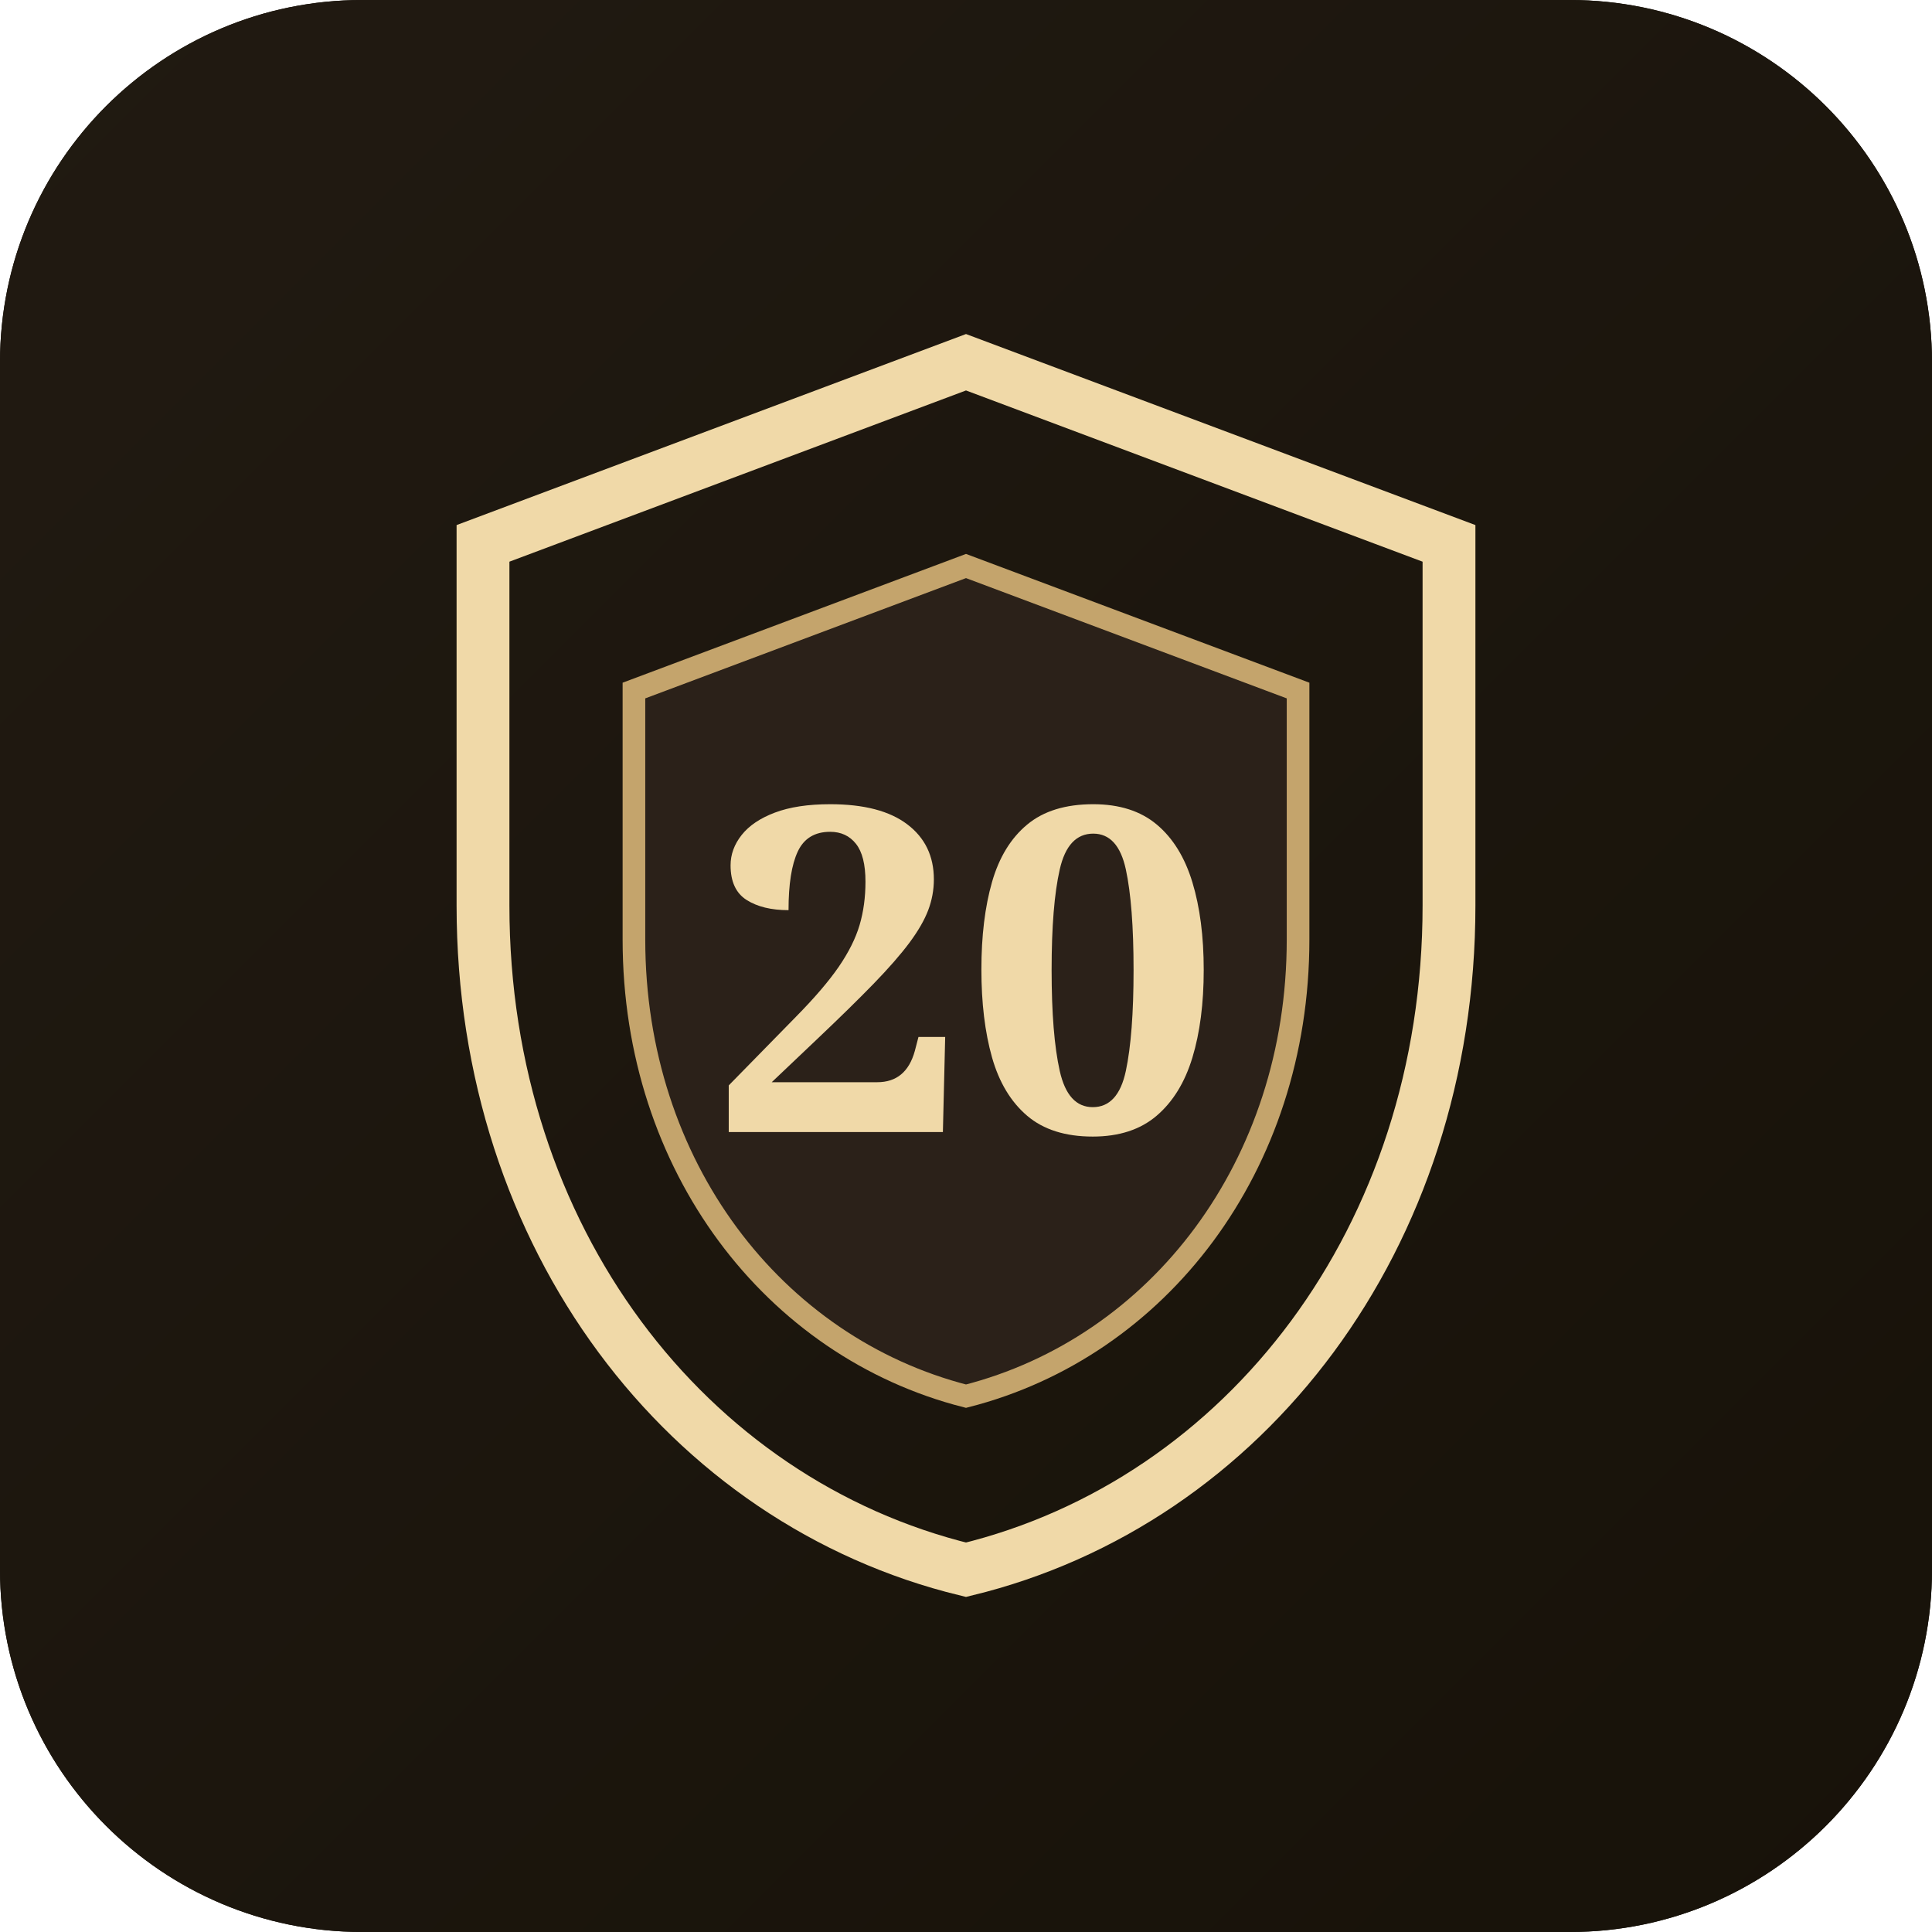
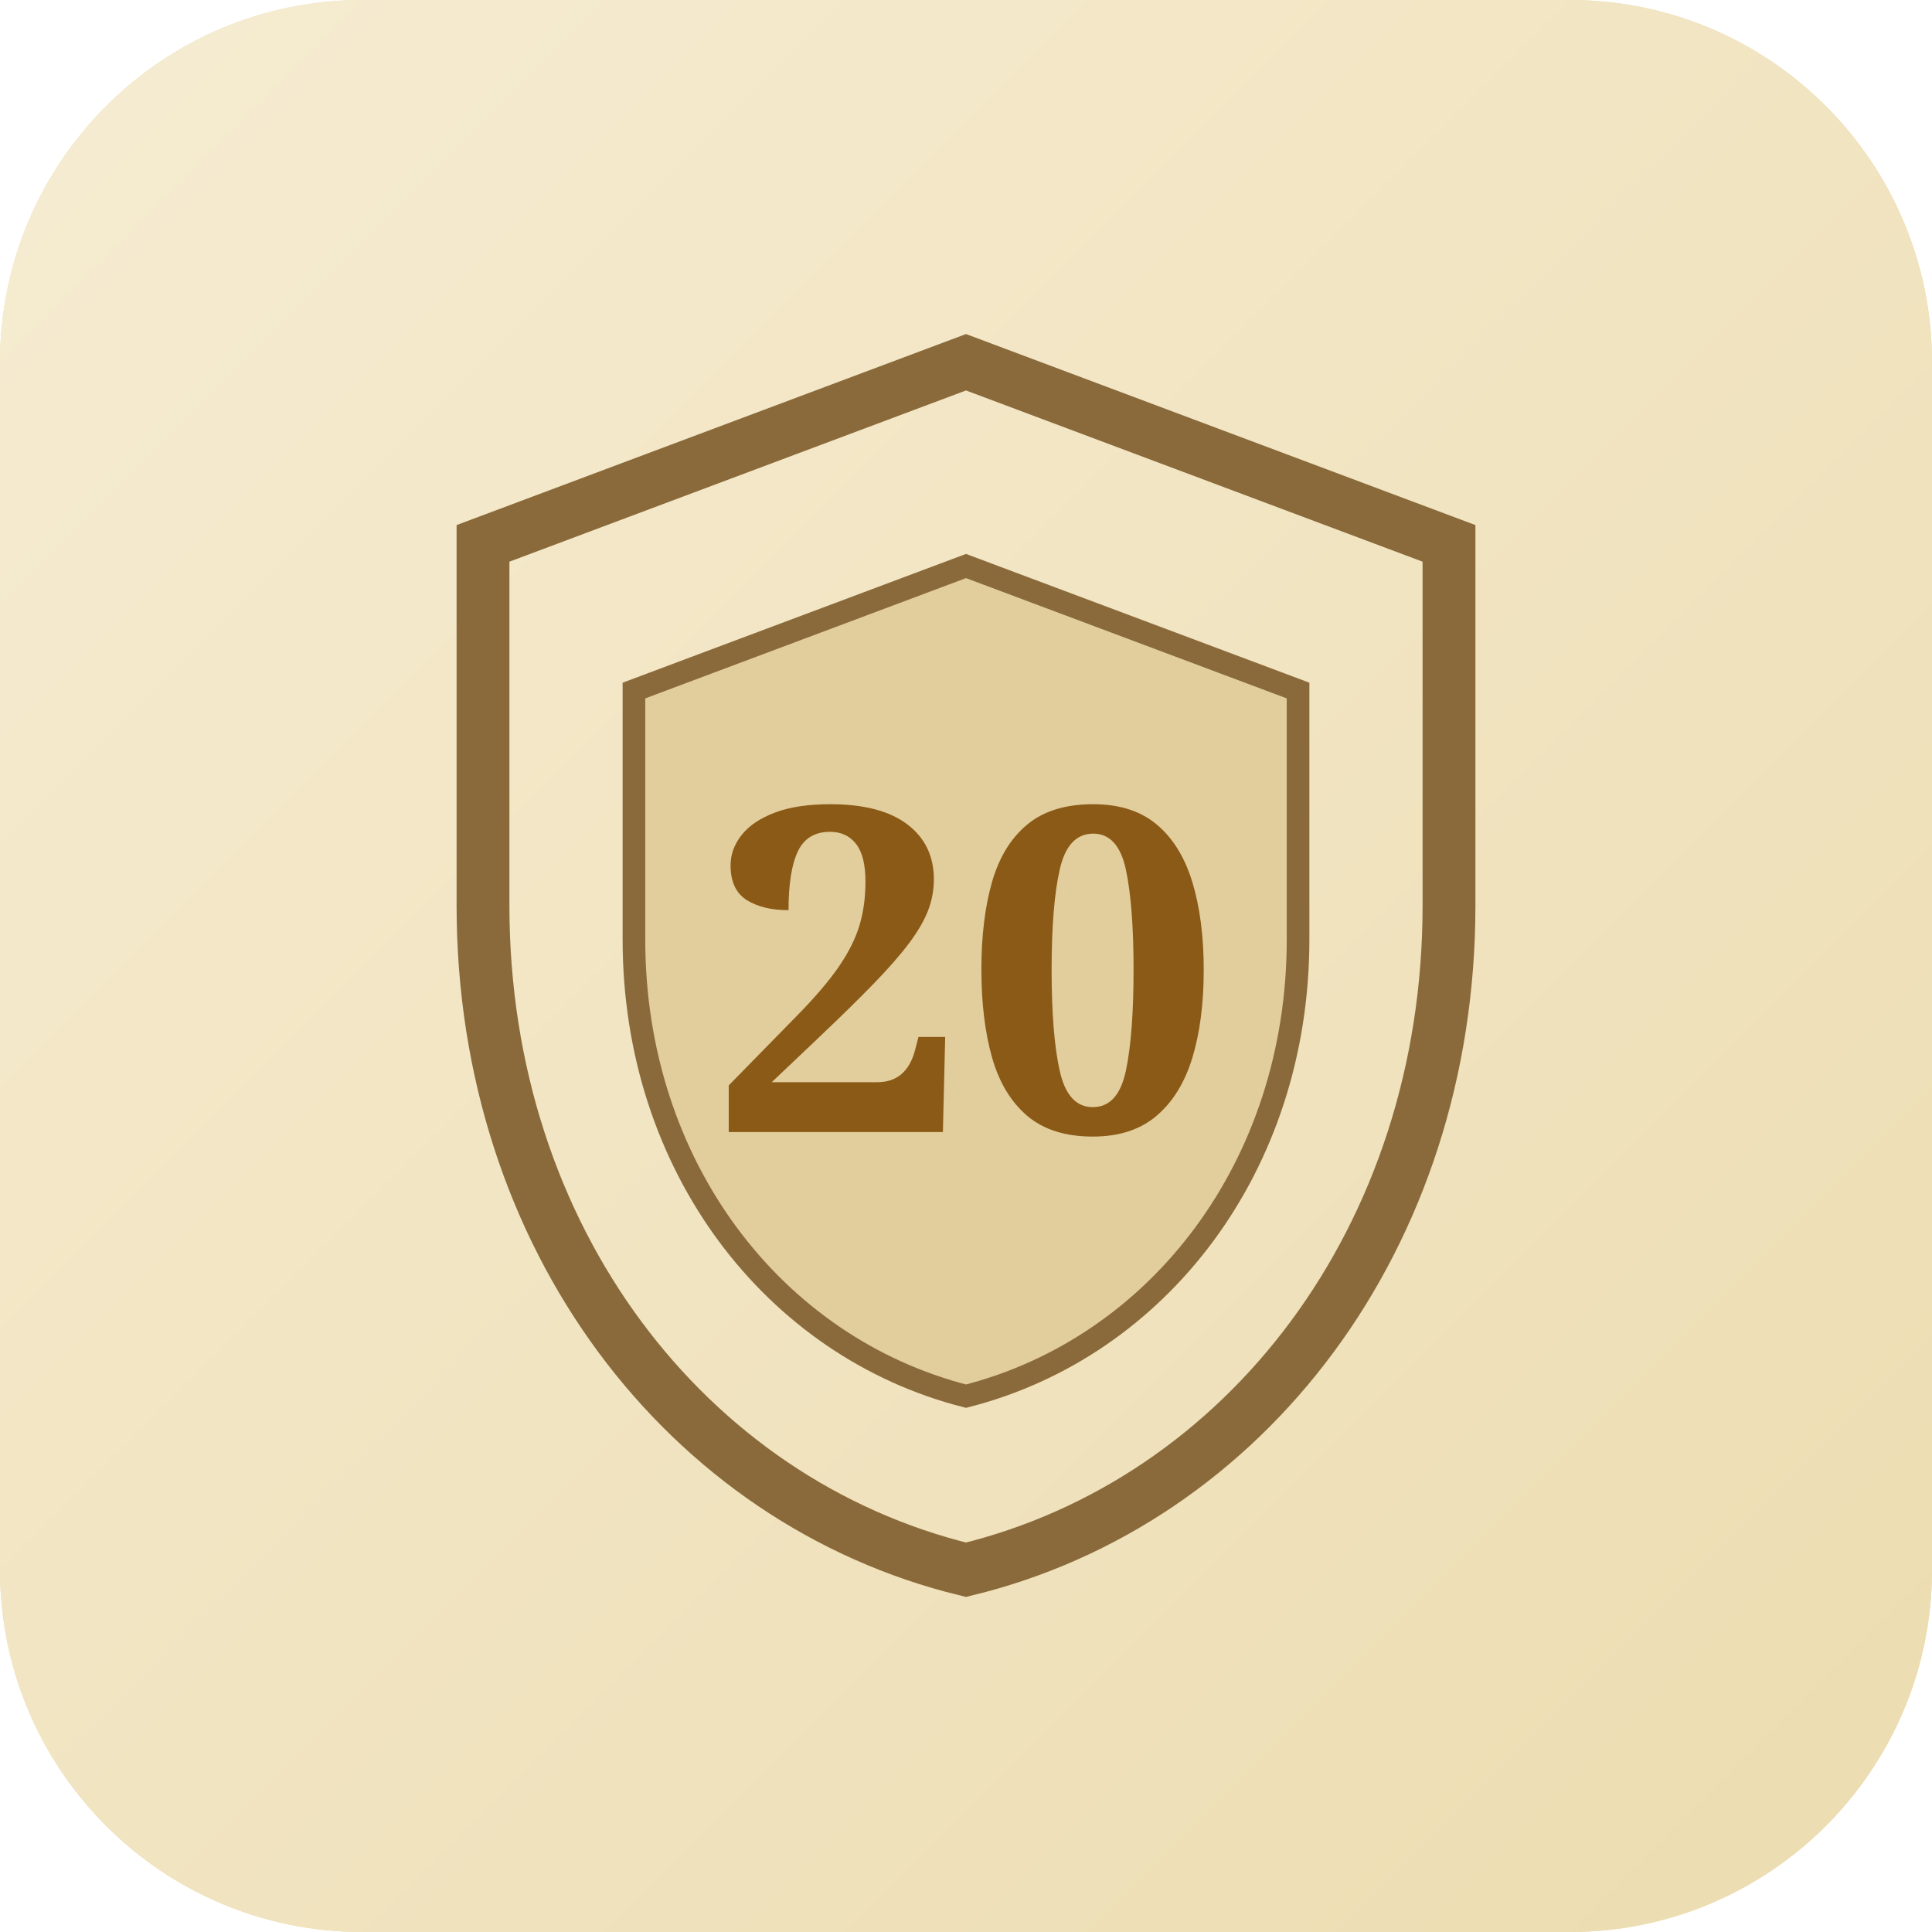
<svg xmlns="http://www.w3.org/2000/svg" viewBox="0 0 512 512">
-   <rect width="512" height="512" rx="96" fill="#171209" />
+   <rect width="512" height="512" rx="96" fill="#ecdcb0" />
  <rect width="512" height="512" rx="96" fill="url(#g)" />
-   <path d="M256 96l128 48v96c0 88-54 158-128 176-74-18-128-88-128-176v-96l128-48z" fill="none" stroke="#f0d9a8" stroke-width="14" />
-   <path d="M256 150l88 33v66c0 60-37 108-88 121-51-13-88-61-88-121v-66l88-33z" fill="#2b2119" stroke="#c4a46c" stroke-width="6" />
-   <text x="256" y="300" font-family="Georgia, serif" font-size="120" font-weight="700" fill="#f0d9a8" text-anchor="middle">20</text>
+   <path d="M256 96l128 48v96c0 88-54 158-128 176-74-18-128-88-128-176v-96l128-48z" fill="none" stroke="#8a6a3a" stroke-width="14" />
+   <path d="M256 150l88 33v66c0 60-37 108-88 121-51-13-88-61-88-121v-66l88-33z" fill="#e2cd9c" stroke="#8a6a3a" stroke-width="6" />
+   <text x="256" y="300" font-family="Georgia, serif" font-size="120" font-weight="700" fill="#8a5a16" text-anchor="middle">20</text>
  <defs>
    <linearGradient id="g" x1="0" y1="0" x2="512" y2="512" gradientUnits="userSpaceOnUse">
-       <stop offset="0" stop-color="#211a12" />
-       <stop offset="1" stop-color="#171209" />
+       <stop offset="0" stop-color="#f6ecd2" />
+       <stop offset="1" stop-color="#ecdcb0" />
    </linearGradient>
  </defs>
</svg>
